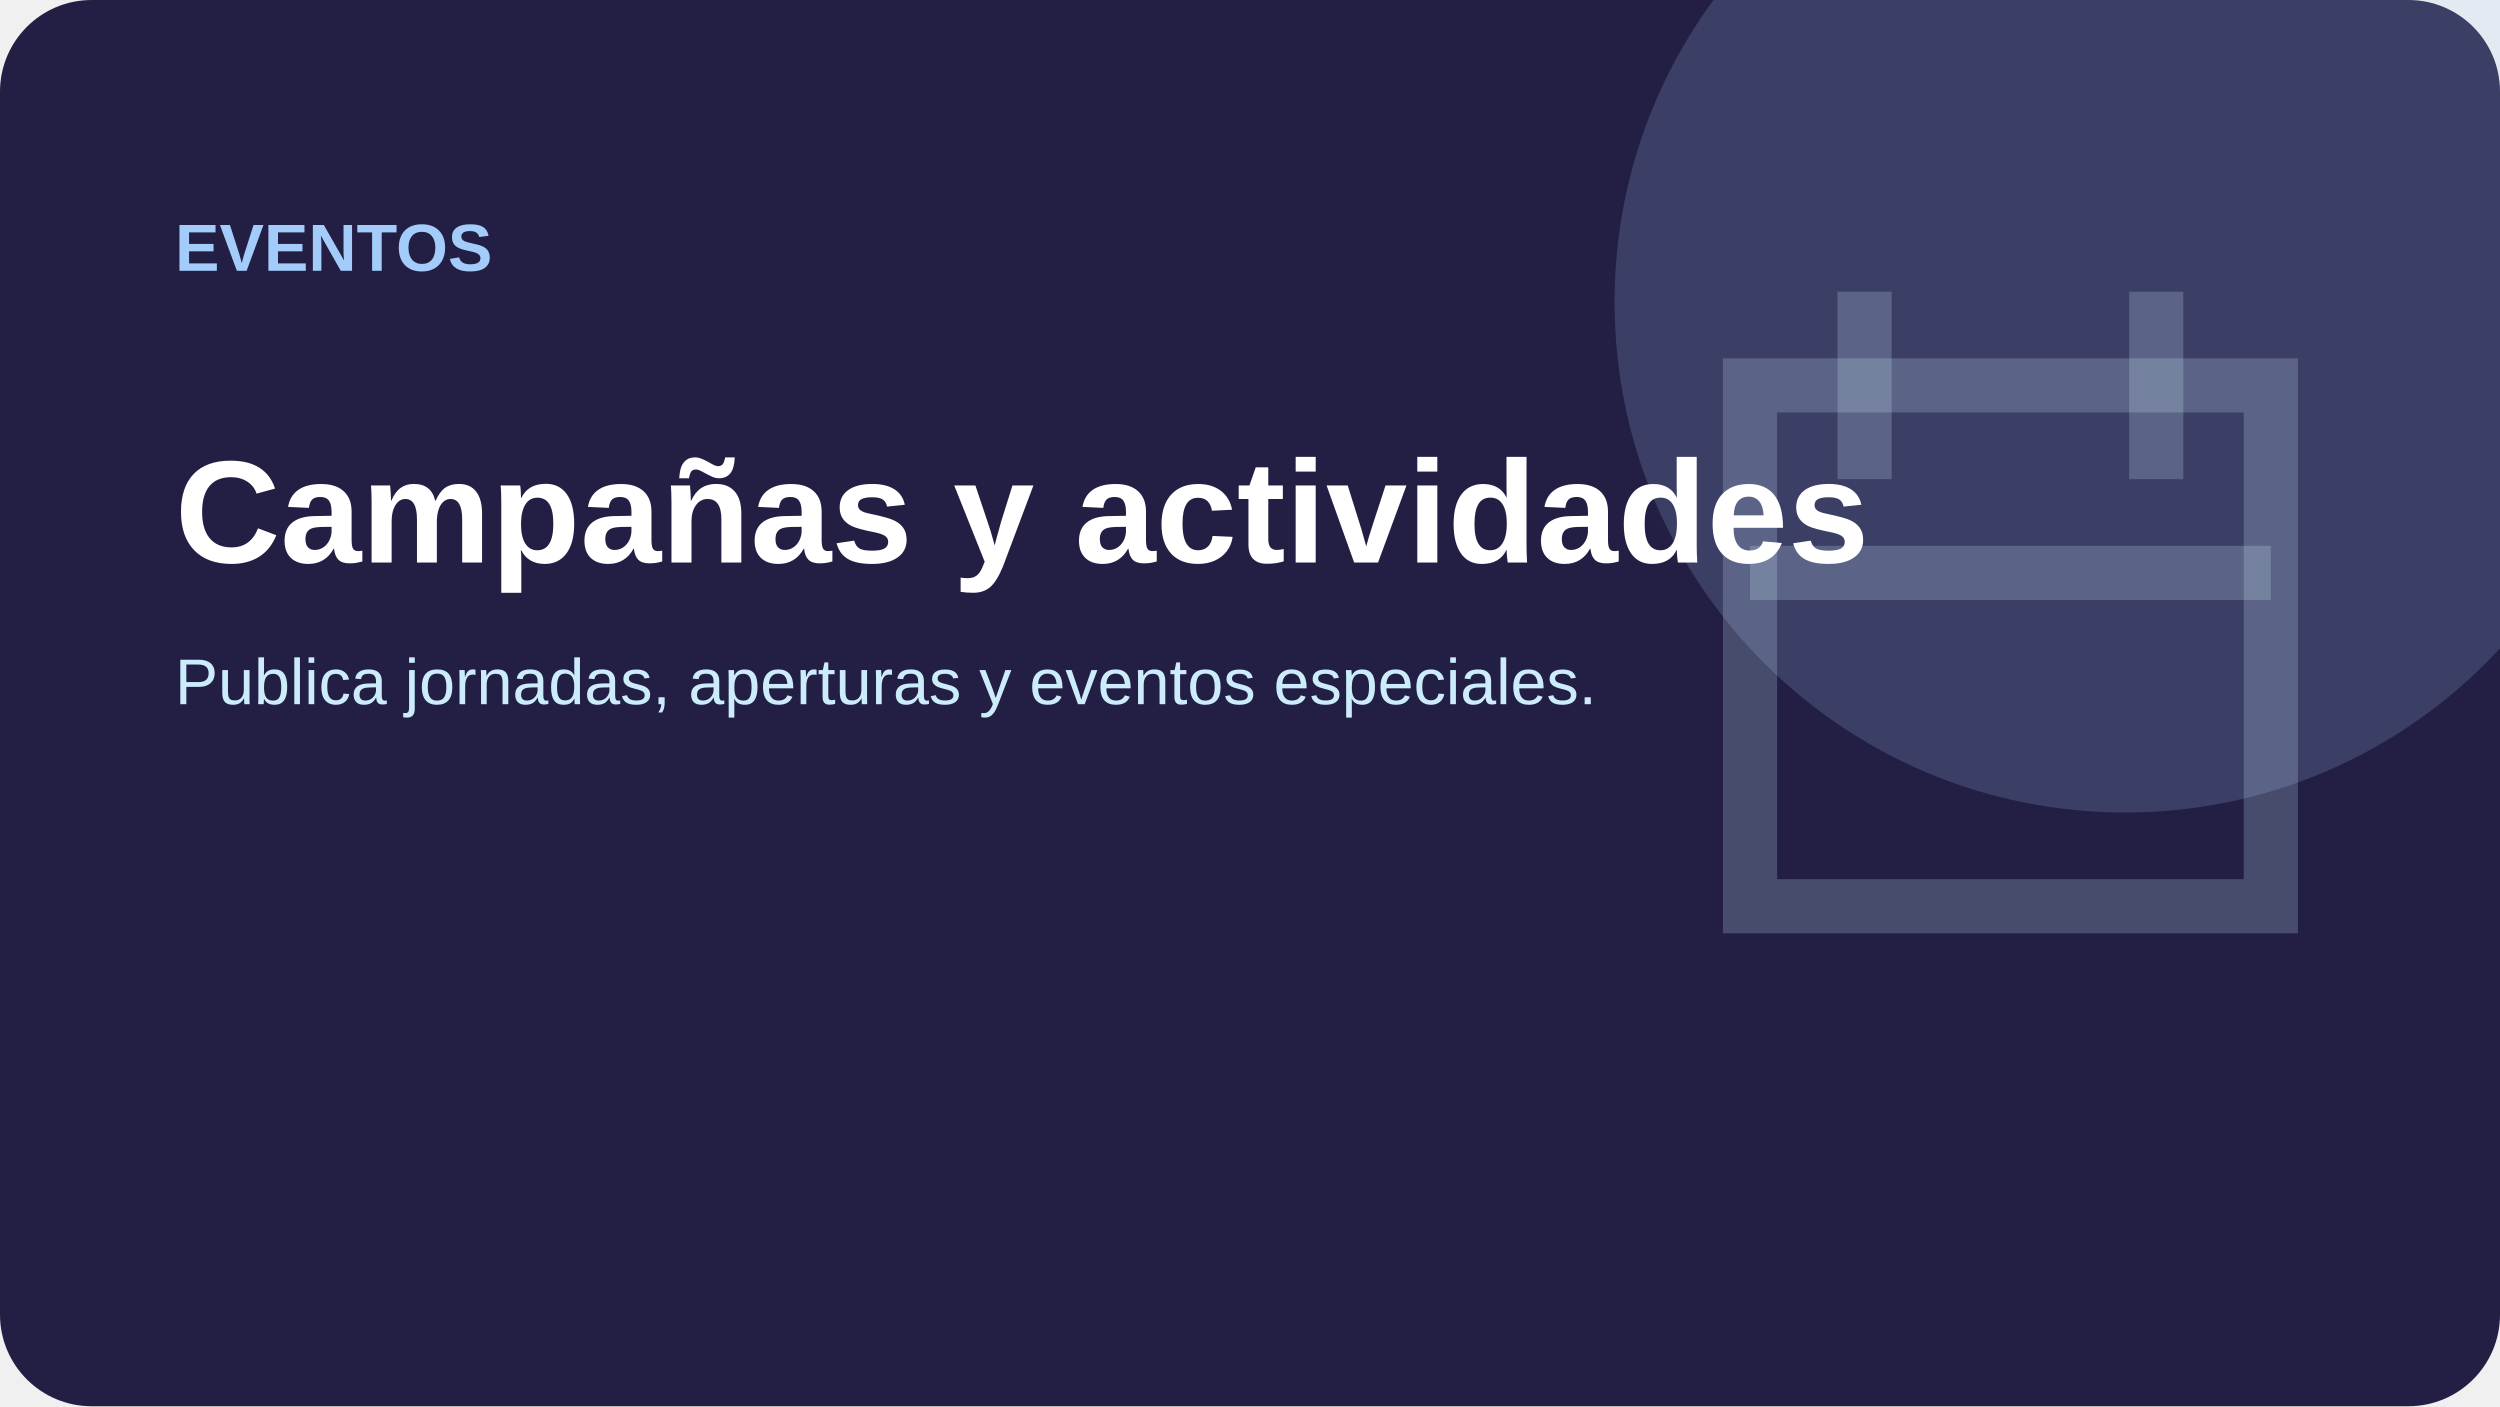
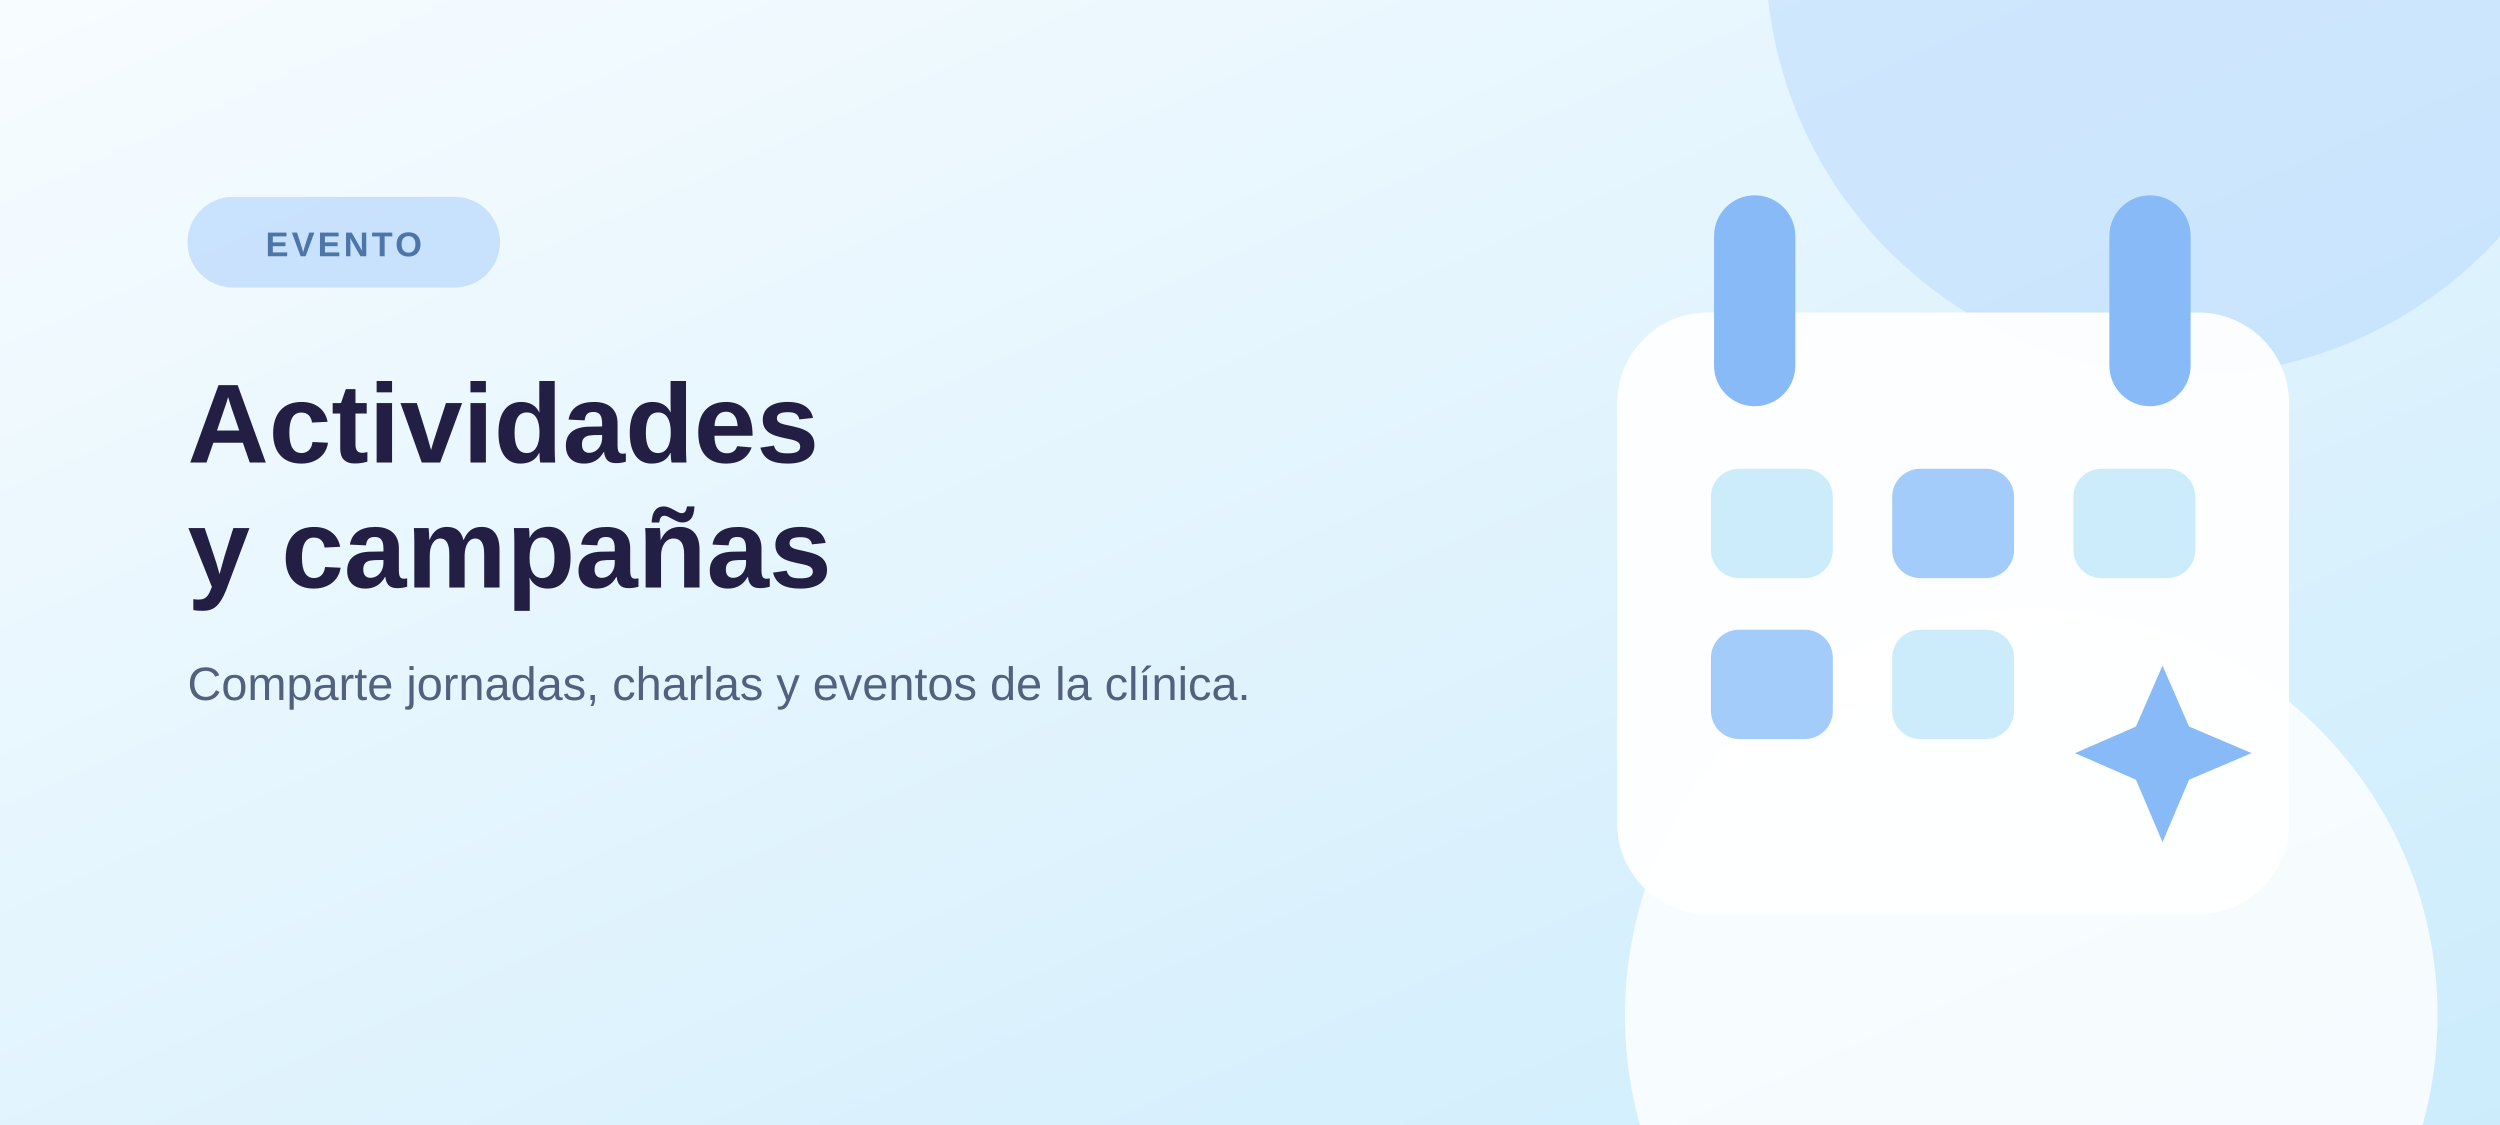
- <svg xmlns="http://www.w3.org/2000/svg" viewBox="0 0 1200 675">
-   <rect width="1200" height="675" rx="44" fill="#231f44" />
-   <circle cx="1020" cy="145" r="245" fill="#a4ccfb" opacity=".18" />
-   <path d="M840 185h250v250H840z" fill="none" stroke="#ccecfc" stroke-width="26" opacity=".22" />
-   <path d="M895 140v90M1035 140v90M840 275h250" fill="none" stroke="#ccecfc" stroke-width="26" opacity=".22" />
-   <text x="84" y="130" font-family="Arial,sans-serif" font-size="32" font-weight="700" fill="#a4ccfb">EVENTOS</text>
-   <text x="84" y="270" font-family="Arial,sans-serif" font-size="70" font-weight="800" fill="#fff">Campañas y actividades</text>
-   <text x="84" y="338" font-family="Arial,sans-serif" font-size="31" fill="#ccecfc">Publica jornadas, aperturas y eventos especiales.</text>
+ <svg xmlns="http://www.w3.org/2000/svg" viewBox="0 0 1600 720">
+   <defs>
+     <linearGradient id="bg" x1="0" y1="0" x2="1" y2="1">
+       <stop stop-color="#f7fcff" />
+       <stop offset="1" stop-color="#ccecfc" />
+     </linearGradient>
+   </defs>
+   <rect width="1600" height="720" fill="url(#bg)" />
+   <circle cx="1400" cy="-30" r="270" fill="#a4ccfb" opacity=".35" />
+   <circle cx="1300" cy="650" r="260" fill="#ffffff" opacity=".8" />
+   <g transform="translate(1035 125)">
+     <rect x="0" y="75" width="430" height="385" rx="58" fill="#ffffff" opacity=".93" />
+     <rect x="62" y="0" width="52" height="135" rx="26" fill="#87baf6" />
+     <rect x="315" y="0" width="52" height="135" rx="26" fill="#87baf6" />
+     <rect x="60" y="175" width="78" height="70" rx="18" fill="#ccecfc" />
+     <rect x="176" y="175" width="78" height="70" rx="18" fill="#a4ccfb" />
+     <rect x="292" y="175" width="78" height="70" rx="18" fill="#ccecfc" />
+     <rect x="60" y="278" width="78" height="70" rx="18" fill="#a4ccfb" />
+     <rect x="176" y="278" width="78" height="70" rx="18" fill="#ccecfc" />
+     <path d="m349 301 17 39 40 17-40 17-17 40-17-40-39-17 39-17z" fill="#87baf6" />
+   </g>
+   <g transform="translate(120 126)">
+     <rect width="200" height="58" rx="29" fill="#a4ccfb" opacity=".52" />
+     <text x="100" y="38" text-anchor="middle" font-family="Arial, sans-serif" font-size="22" font-weight="800" fill="#4c76a8" letter-spacing="2">EVENTO</text>
+     <text x="0" y="170" font-family="Arial, sans-serif" font-size="72" font-weight="800" fill="#231f44">Actividades</text>
+     <text x="0" y="250" font-family="Arial, sans-serif" font-size="72" font-weight="800" fill="#231f44">y campañas</text>
+     <text x="0" y="322" font-family="Arial, sans-serif" font-size="30" fill="#52617e">Comparte jornadas, charlas y eventos de la clínica.</text>
+   </g>
</svg>
